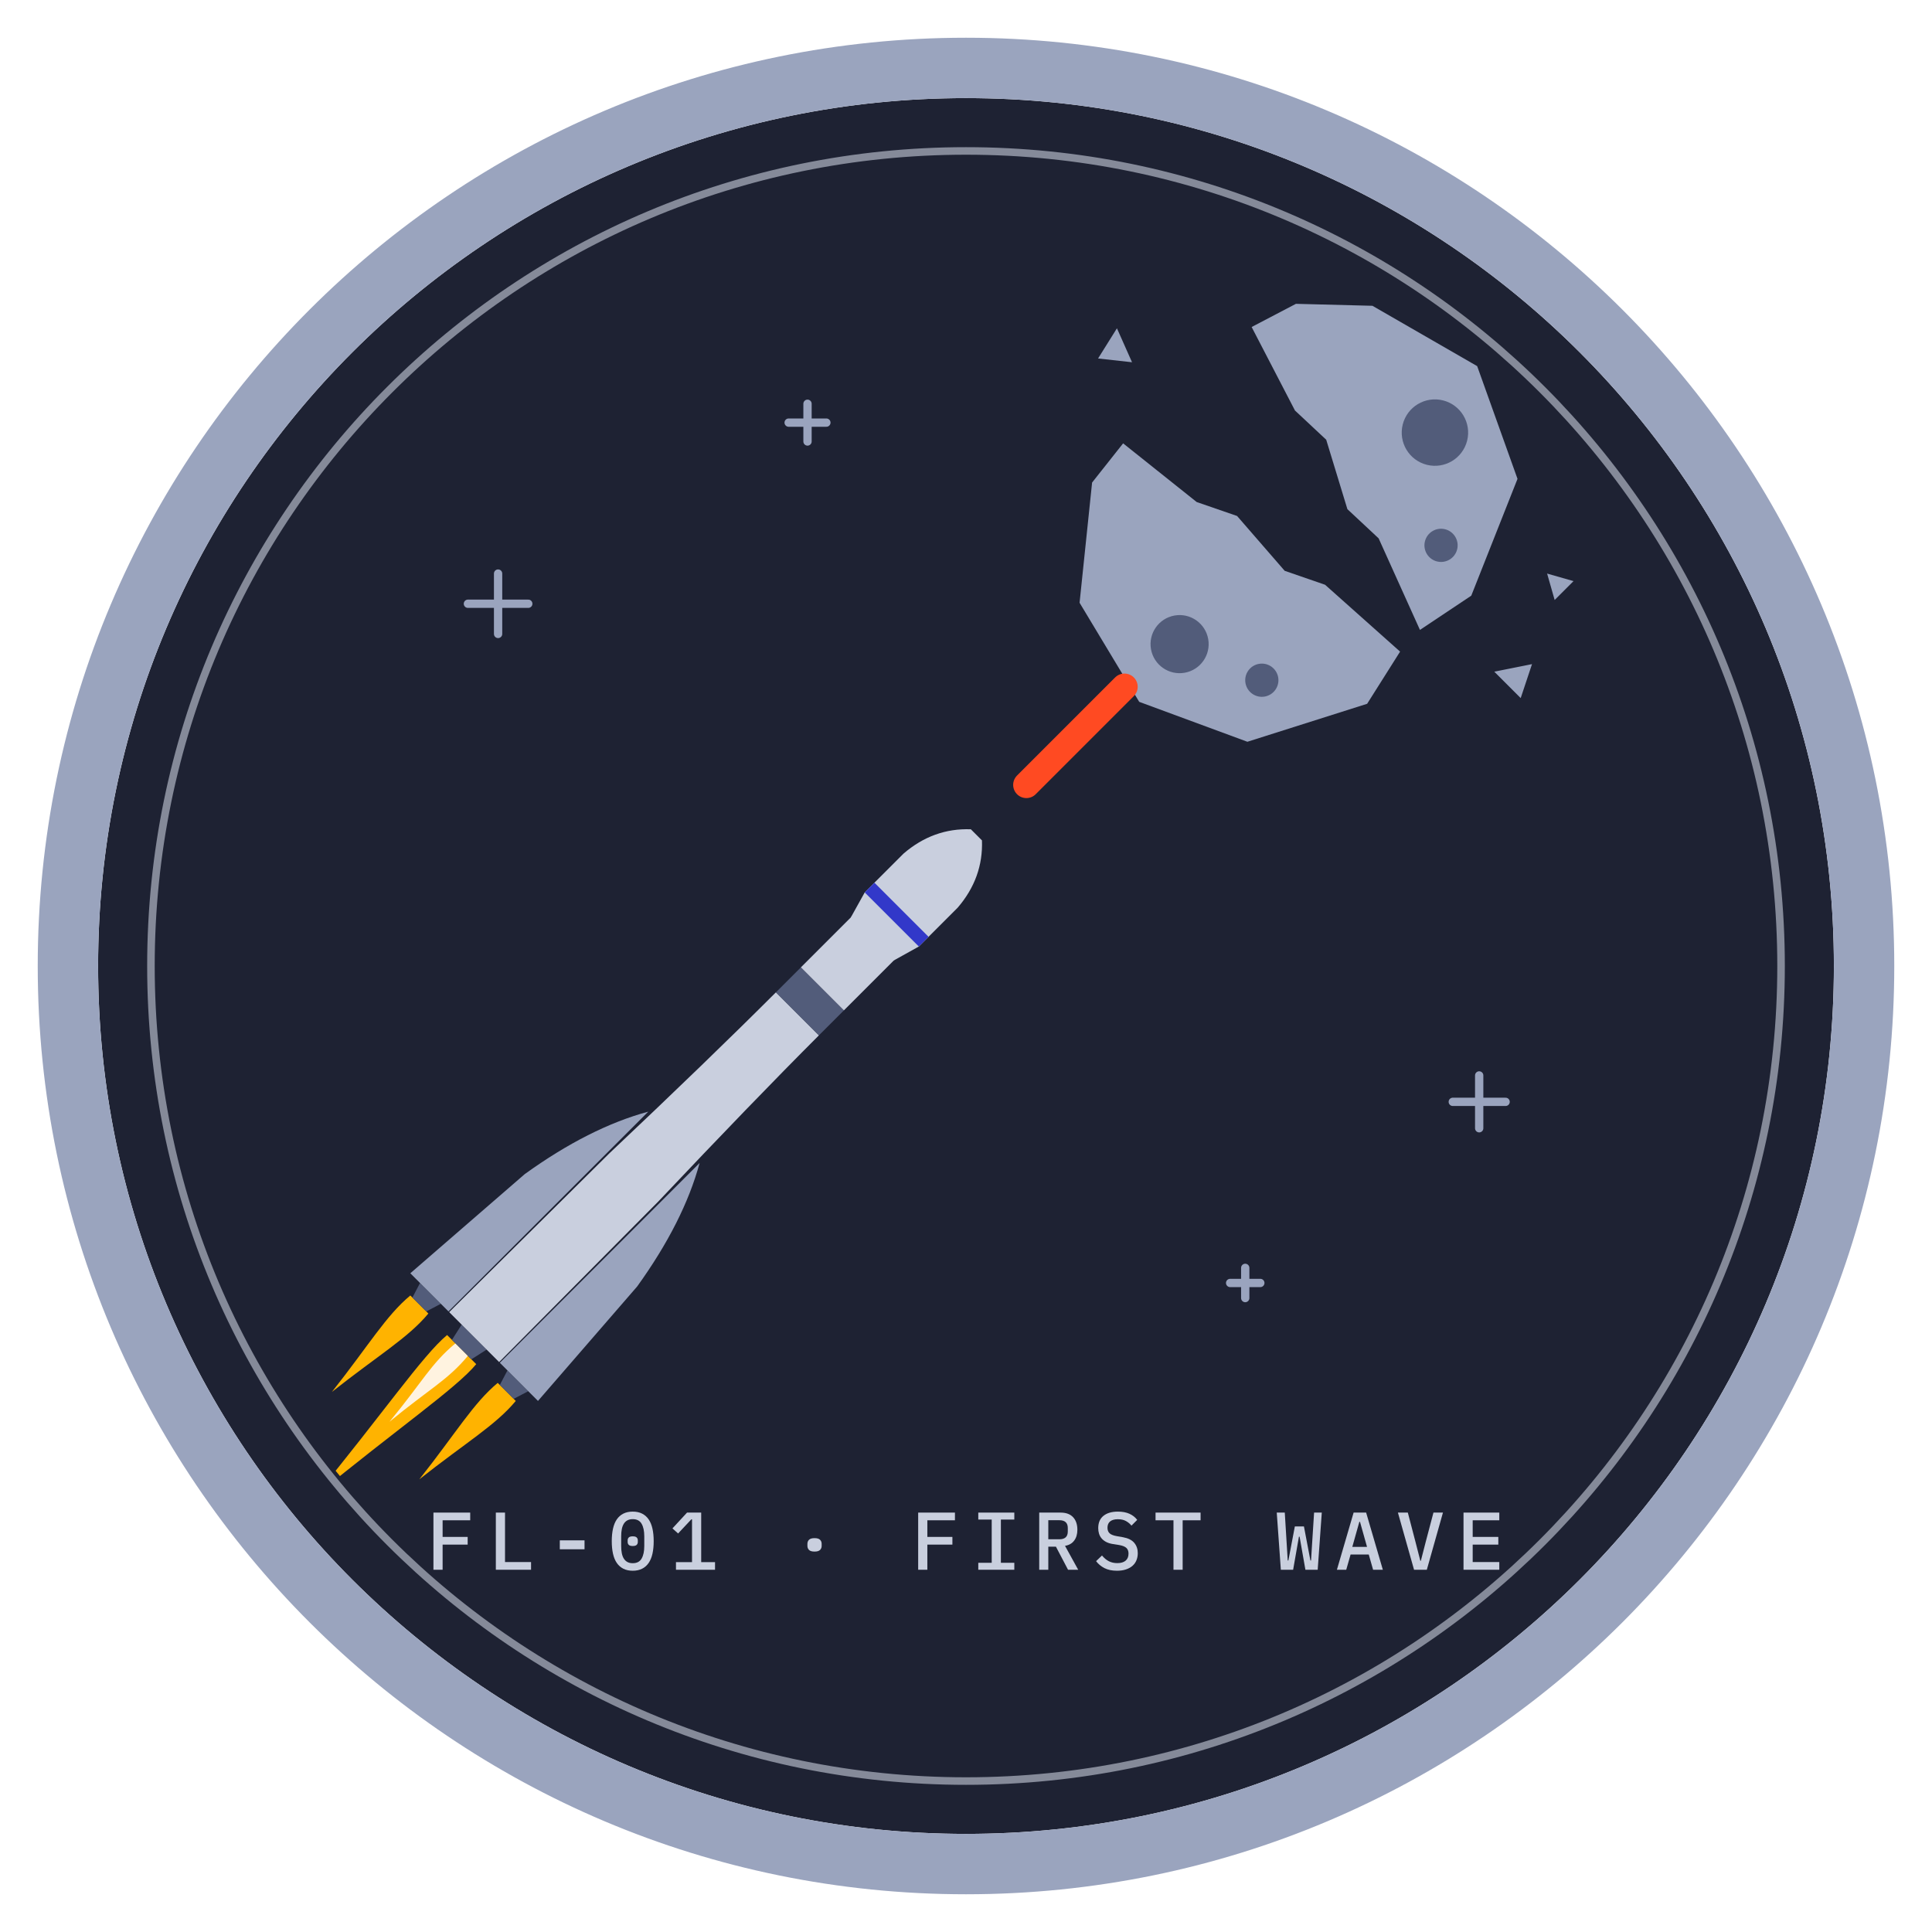
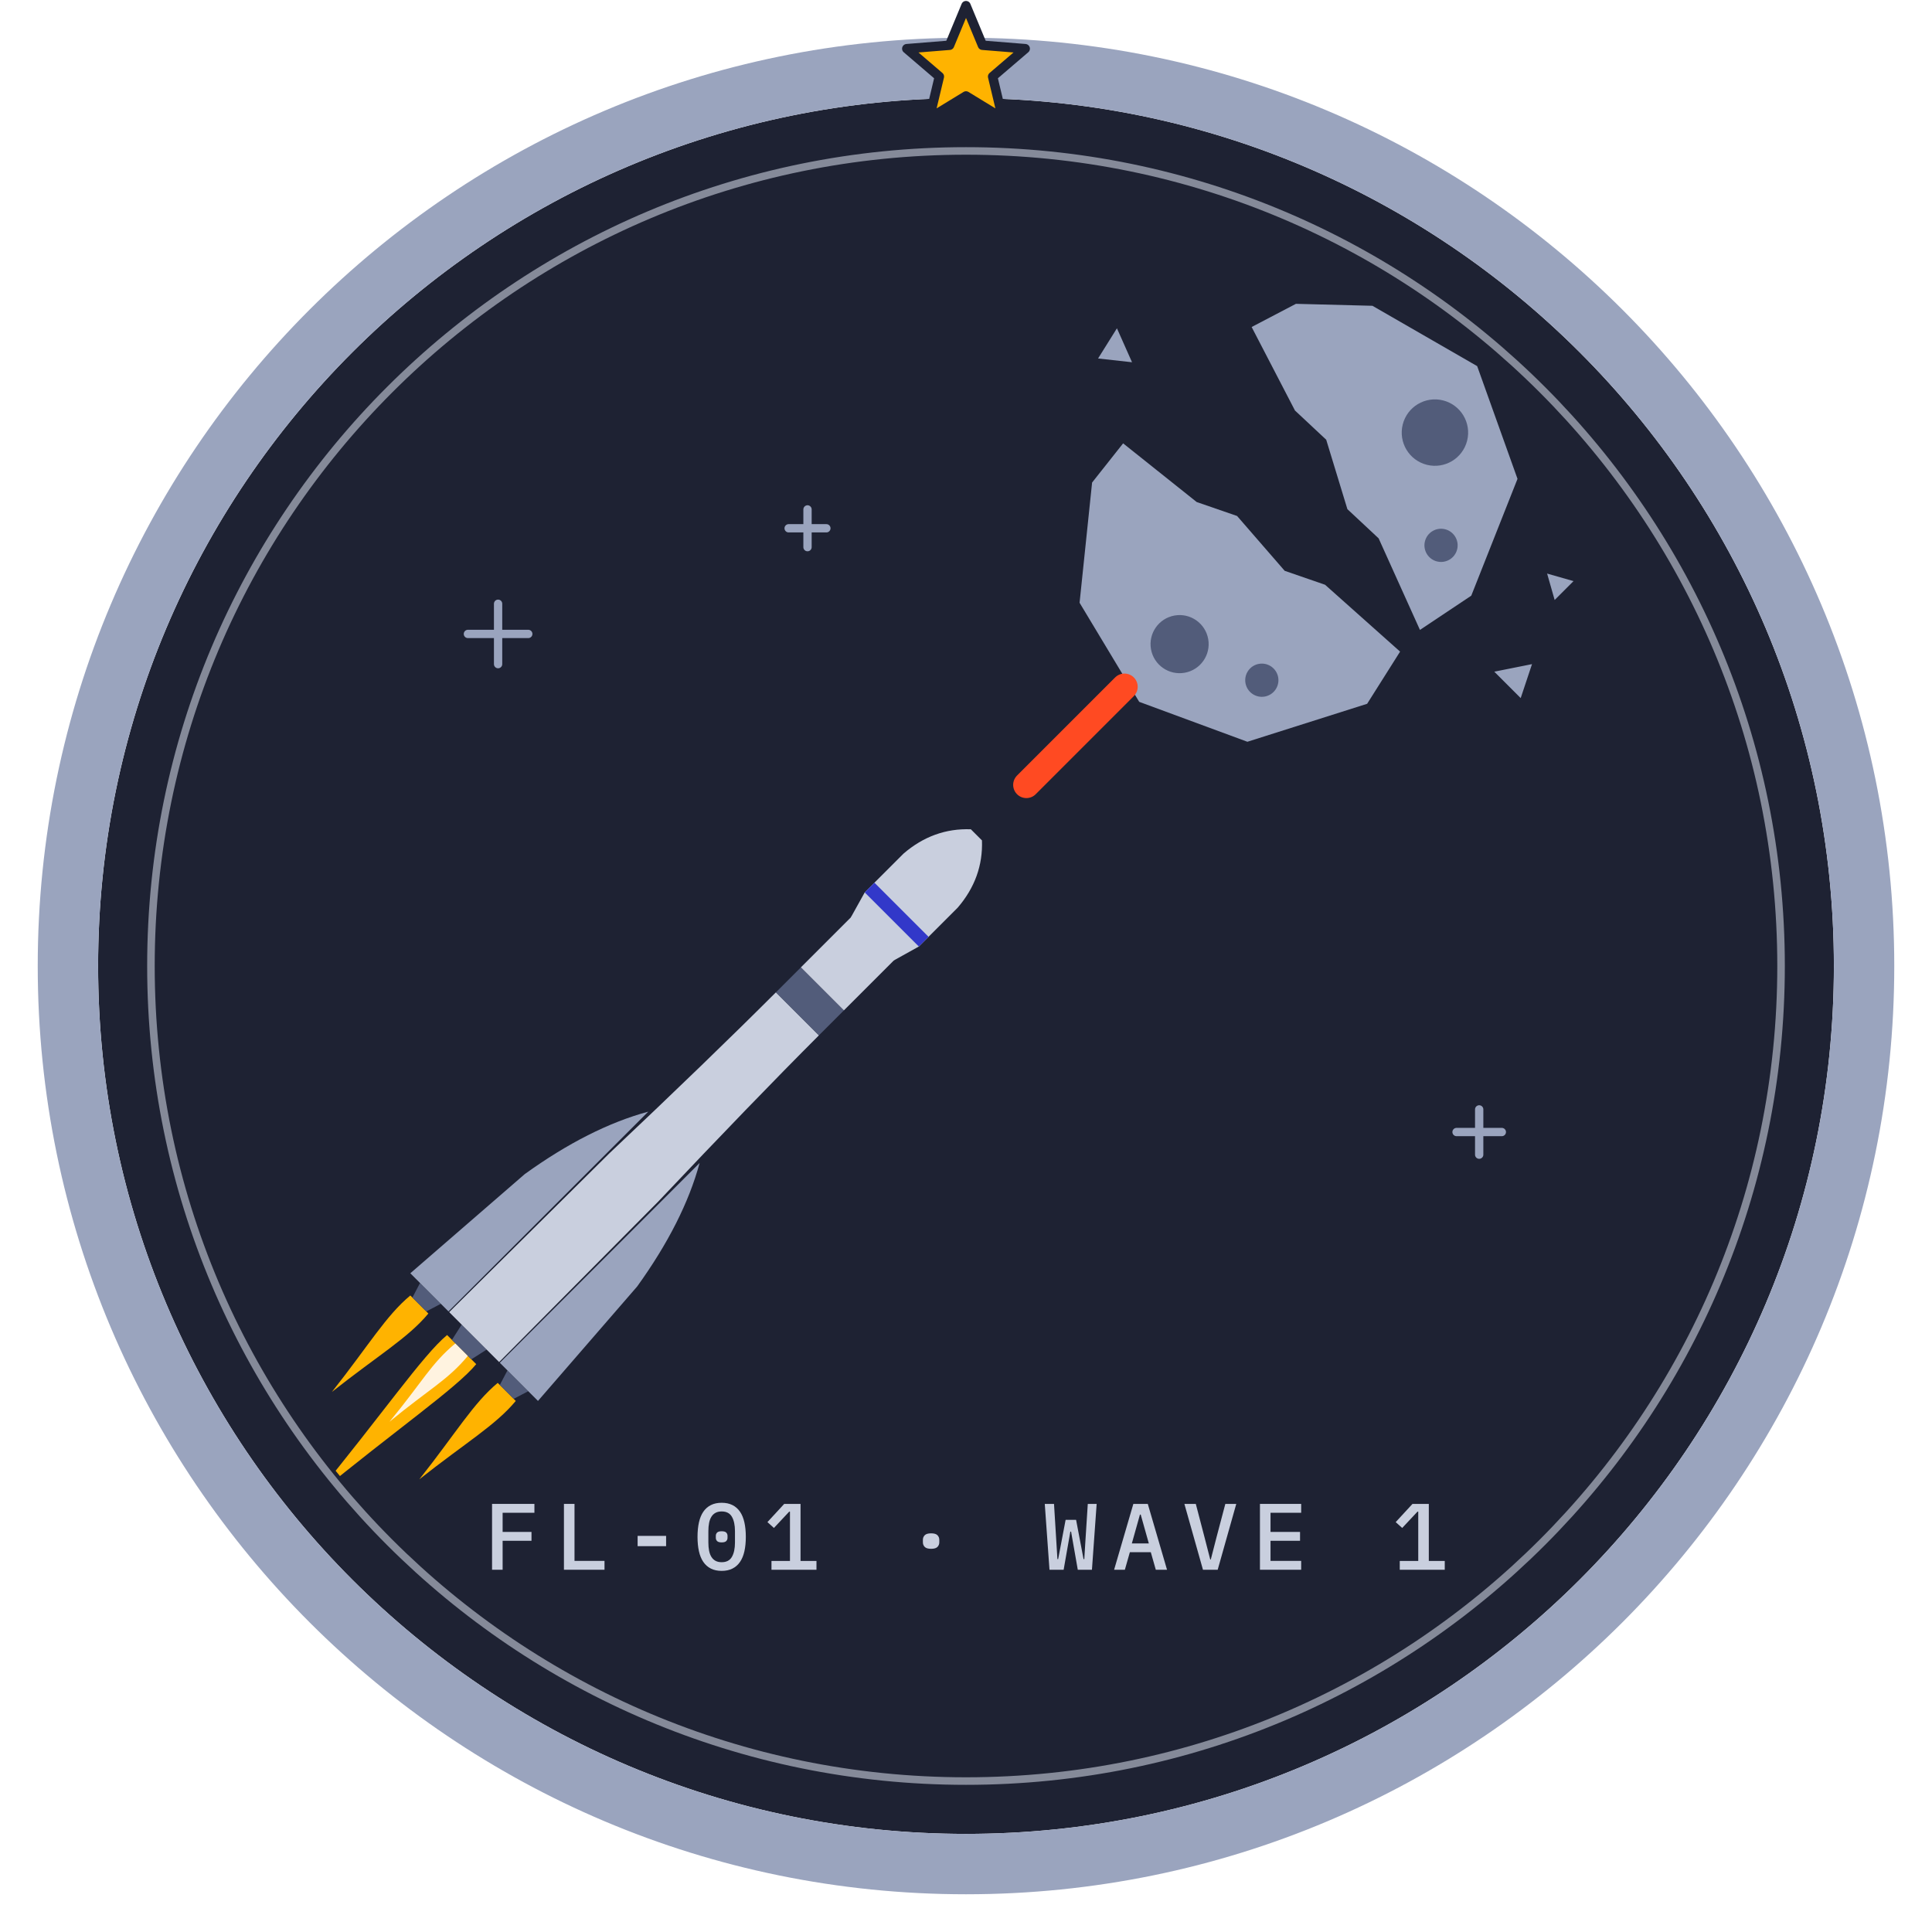
<svg xmlns="http://www.w3.org/2000/svg" width="512" height="512" viewBox="0 0 512 512">
  <defs>
-     <clipPath id="artclip">
-       <circle cx="256.0" cy="256.0" r="214" />
+     <clipPath id="fl1-art">
+       <circle cx="256" cy="256" r="214" />
    </clipPath>
  </defs>
-   <circle cx="256.0" cy="256.0" r="230" fill="#1E2233" />
-   <circle cx="256.0" cy="256.0" r="238" fill="none" stroke="#9AA4BE" stroke-width="16" />
-   <circle cx="256.0" cy="256.0" r="216" fill="none" stroke="#C9CFDE" stroke-width="2" opacity=".6" />
-   <path d="M 124,160 H 140 M 132,152 V 168" stroke="#9AA4BE" stroke-width="2.2" stroke-linecap="round" fill="none" />
-   <path d="M 385,292 H 399 M 392,285 V 299" stroke="#9AA4BE" stroke-width="2.2" stroke-linecap="round" fill="none" />
-   <path d="M 326,340 H 334 M 330,336 V 344" stroke="#9AA4BE" stroke-width="2.2" stroke-linecap="round" fill="none" />
-   <path d="M 209,112 H 219 M 214,107 V 117" stroke="#9AA4BE" stroke-width="2.2" stroke-linecap="round" fill="none" />
+   <circle cx="256" cy="256" r="230" fill="#1E2233" />
+   <g clip-path="url(#fl1-art)" />
+   <circle cx="256" cy="256" r="238" fill="none" stroke="#9AA4BE" stroke-width="16" />
+   <circle cx="256" cy="256" r="216" fill="none" stroke="#C9CFDE" stroke-width="2" opacity=".6" />
+   <path d="M 124,168 H 140 M 132,160 V 176" stroke="#9AA4BE" stroke-width="2.2" stroke-linecap="round" fill="none" />
+   <path d="M 386,300 H 398 M 392,294 V 306" stroke="#9AA4BE" stroke-width="2.2" stroke-linecap="round" fill="none" />
+   <path d="M 209,140 H 219 M 214,135 V 145" stroke="#9AA4BE" stroke-width="2.2" stroke-linecap="round" fill="none" />
+   <g fill="#525C7A" />
  <g transform="translate(342 138) translate(-9 9) rotate(-10) scale(1.1)">
    <path d="M -27,-32 L -12,-15 L -3,-10 L 6,5 L 15,10 L 30,29 L 20,40 L -10,44 L -34,30 L -44,4 L -36,-24 Z" fill="#9AA4BE" />
    <g fill="#525C7A">
      <circle cx="-22" cy="18" r="7" />
      <circle cx="-4" cy="30" r="4" />
    </g>
  </g>
  <g transform="translate(342 138) translate(10 -10) rotate(14) scale(1.1)">
    <path d="M -27,-32 L -12,-15 L -3,-10 L 6,5 L 15,10 L 30,29 L 40,18 L 44,-12 L 28,-36 L 0,-44 L -18,-40 Z" fill="#9AA4BE" />
    <g fill="#525C7A">
      <circle cx="22" cy="-18" r="8" />
      <circle cx="30" cy="8" r="4" />
    </g>
  </g>
  <path d="M 396,178 l 10,-2 l -3,9 Z M 410,152 l 7,2 l -5,5 Z M 300,96 l -9,-1 l 5,-8 Z" fill="#9AA4BE" />
-   <g clip-path="url(#artclip)">
+   <g clip-path="url(#fl1-art)">
    <g transform="translate(190 290) rotate(-45) scale(0.52)">
      <path d="M -183,-38 C -199,-39.5 -216,-35 -246,-31.5 C -216,-28 -199,-23.5 -183,-25 Z M -183,25 C -199,23.5 -216,28 -246,31.5 C -216,35 -199,39.5 -183,38 Z M -184,-10.5 C -200,-12 -236,-5.25 -290,0 C -236,5.25 -200,12 -184,10.5 Z" fill="#FFB300" />
      <path d="M -184,-4.5 C -200,-6 -210,-2.5 -236,0 C -210,2.5 -200,6 -184,4.5 Z" fill="#FFF3E0" />
      <path d="M -175,-39 L -183,-36.5 L -183,-26.5 L -175,-24 Z M -175,39 L -183,36.5 L -183,26.5 L -175,24 Z M -175,-9 L -184,-7 L -184,7 L -175,9 Z" fill="#525C7A" />
      <path d="M -175,-46 L -98,-40.5 Q -58,-34 -31,-18.5 L -175,-18.5 Z M -175,46 L -98,40.5 Q -58,34 -31,18.5 L -175,18.5 Z" fill="#9AA4BE" />
      <path d="M -175,-18 L -60,-17.5 Q 10,-15.5 58,-15.5 L 58,15.5 Q 10,15.5 -60,17.5 L -175,18 Z" fill="#C9CFDE" />
      <path d="M 58,-15.5 L 76,-15.5 L 76,15.5 L 58,15.5 Z" fill="#525C7A" />
      <path d="M 76,-15.5 L 120,-15.5 L 120,15.5 L 76,15.5 Z" fill="#C9CFDE" />
      <path d="M 112,-15.5 L 126,-19.5 L 154,-19.5 Q 174,-18 187,-4 L 187,4 Q 174,18 154,19.5 L 126,19.5 L 112,15.5 Z" fill="#C9CFDE" />
      <path d="M 126,-19.5 L 133,-19.5 L 133,19.5 L 126,19.5 Z" fill="#3238C9" />
    </g>
  </g>
  <path d="M 272,208 L 298,182" stroke="#FF4A22" stroke-width="7" stroke-linecap="round" fill="none" />
-   <g transform="translate(113.00 416.00)" fill="#C9CFDE">
-     <path transform="translate(0.00 0) scale(0.0217 -0.0217)" d="M86 0V698H535V604H198V401H504V307H198V0Z" />
-     <path transform="translate(16.06 0) scale(0.0217 -0.0217)" d="M108 0V698H220V94H538V0Z" />
-     <path transform="translate(32.12 0) scale(0.0217 -0.0217)" d="M149 250V359H451V250Z" />
-     <path transform="translate(48.17 0) scale(0.0217 -0.0217)" d="M300 -12Q234 -12 185.5 12.5Q137 37 105.5 83.0Q74 129 59.0 196.0Q44 263 44 349Q44 434 59.0 501.5Q74 569 105.5 615.0Q137 661 185.5 685.5Q234 710 300 710Q366 710 414.5 685.5Q463 661 494.5 615.0Q526 569 541.0 501.5Q556 434 556 349Q556 263 541.0 196.0Q526 129 494.5 83.0Q463 37 414.5 12.5Q366 -12 300 -12ZM300 80Q376 80 408.5 136.5Q441 193 441 289V409Q441 505 408.5 561.5Q376 618 300 618Q262 618 235.0 603.5Q208 589 191.0 561.5Q174 534 166.5 495.5Q159 457 159 409V289Q159 241 166.5 202.5Q174 164 191.0 136.5Q208 109 235.0 94.5Q262 80 300 80ZM300 290Q265 290 251.5 304.0Q238 318 238 338V360Q238 380 251.5 394.0Q265 408 300 408Q335 408 348.5 394.0Q362 380 362 360V338Q362 318 348.5 304.0Q335 290 300 290Z" />
-     <path transform="translate(64.23 0) scale(0.0217 -0.0217)" d="M88 0V93H284V616H276L114 443L45 505L223 698H396V93H565V0Z" />
-     <path transform="translate(96.35 0) scale(0.0217 -0.0217)" d="M300 222Q252 222 232.5 242.0Q213 262 213 291V317Q213 346 232.5 366.0Q252 386 300 386Q348 386 367.5 366.0Q387 346 387 317V291Q387 262 367.5 242.0Q348 222 300 222Z" />
-     <path transform="translate(128.46 0) scale(0.0217 -0.0217)" d="M86 0V698H535V604H198V401H504V307H198V0Z" />
-     <path transform="translate(144.52 0) scale(0.0217 -0.0217)" d="M80 0V85H244V613H80V698H520V613H356V85H520V0Z" />
-     <path transform="translate(160.58 0) scale(0.0217 -0.0217)" d="M195 0H84V698H345Q445 698 497.5 642.0Q550 586 550 488Q550 408 511.0 356.0Q472 304 399 292L560 0H436L288 282H195ZM329 372Q433 372 433 467V510Q433 605 329 605H195V372Z" />
-     <path transform="translate(176.63 0) scale(0.0217 -0.0217)" d="M294 -12Q203 -12 141.0 20.0Q79 52 39 105L111 174Q151 126 196.0 103.5Q241 81 298 81Q364 81 399.5 111.0Q435 141 435 197Q435 242 409.0 266.5Q383 291 320 302L244 314Q194 322 160.0 340.5Q126 359 105.0 384.5Q84 410 74.5 441.5Q65 473 65 508Q65 607 129.0 658.5Q193 710 305 710Q388 710 446.5 683.5Q505 657 541 609L471 539Q442 574 402.5 595.5Q363 617 305 617Q243 617 210.5 590.5Q178 564 178 513Q178 470 203.5 445.5Q229 421 294 410L368 397Q462 380 505.0 328.5Q548 277 548 203Q548 155 531.5 115.0Q515 75 482.5 47.0Q450 19 402.5 3.5Q355 -12 294 -12Z" />
-     <path transform="translate(192.69 0) scale(0.0217 -0.0217)" d="M356 604V0H244V604H25V698H575V604Z" />
-     <path transform="translate(224.81 0) scale(0.0217 -0.0217)" d="M75 0 25 698H123L148 292L159 113H167L246 529H357L436 113H444L455 292L481 698H575L525 0H375L304 404H296L225 0Z" />
-     <path transform="translate(240.86 0) scale(0.0217 -0.0217)" d="M462 0 409 186H187L134 0H20L224 698H377L581 0ZM302 585H294L208 279H388Z" />
-     <path transform="translate(256.92 0) scale(0.0217 -0.0217)" d="M222 0 25 698H146L238 346L299 109H305L366 346L459 698H575L378 0Z" />
-     <path transform="translate(272.98 0) scale(0.0217 -0.0217)" d="M86 0V698H523V604H198V401H511V307H198V94H523V0Z" />
+   <path d="M 256,1.5 L 260.36,11.99 L 271.69,12.9 L 263.06,20.29 L 265.7,31.35 L 256,25.43 L 246.3,31.35 L 248.94,20.29 L 240.31,12.9 L 251.64,11.99 Z" fill="#FFB300" stroke="#1E2233" stroke-width="2.5" stroke-linejoin="round" />
+   <g transform="translate(128.25 416)" fill="#C9CFDE">
+     <path transform="translate(0 0) scale(0.025 -0.025)" d="M86 0V698H535V604H198V401H504V307H198V0Z" />
+     <path transform="translate(18.5 0) scale(0.025 -0.025)" d="M108 0V698H220V94H538V0Z" />
+     <path transform="translate(37 0) scale(0.025 -0.025)" d="M149 250V359H451V250Z" />
+     <path transform="translate(55.5 0) scale(0.025 -0.025)" d="M300 -12Q234 -12 185.5 12.5Q137 37 105.5 83Q74 129 59 196Q44 263 44 349Q44 434 59 501.5Q74 569 105.5 615Q137 661 185.5 685.5Q234 710 300 710Q366 710 414.5 685.5Q463 661 494.5 615Q526 569 541 501.5Q556 434 556 349Q556 263 541 196Q526 129 494.5 83Q463 37 414.5 12.5Q366 -12 300 -12ZM300 80Q376 80 408.5 136.5Q441 193 441 289V409Q441 505 408.5 561.5Q376 618 300 618Q262 618 235 603.5Q208 589 191 561.5Q174 534 166.5 495.5Q159 457 159 409V289Q159 241 166.5 202.5Q174 164 191 136.5Q208 109 235 94.5Q262 80 300 80ZM300 290Q265 290 251.5 304Q238 318 238 338V360Q238 380 251.5 394Q265 408 300 408Q335 408 348.5 394Q362 380 362 360V338Q362 318 348.5 304Q335 290 300 290Z" />
+     <path transform="translate(74 0) scale(0.025 -0.025)" d="M88 0V93H284V616H276L114 443L45 505L223 698H396V93H565V0Z" />
+     <path transform="translate(111 0) scale(0.025 -0.025)" d="M300 222Q252 222 232.5 242Q213 262 213 291V317Q213 346 232.5 366Q252 386 300 386Q348 386 367.5 366Q387 346 387 317V291Q387 262 367.5 242Q348 222 300 222Z" />
+     <path transform="translate(148 0) scale(0.025 -0.025)" d="M75 0 25 698H123L148 292L159 113H167L246 529H357L436 113H444L455 292L481 698H575L525 0H375L304 404H296L225 0Z" />
+     <path transform="translate(166.5 0) scale(0.025 -0.025)" d="M462 0 409 186H187L134 0H20L224 698H377L581 0ZM302 585H294L208 279H388Z" />
+     <path transform="translate(185 0) scale(0.025 -0.025)" d="M222 0 25 698H146L238 346L299 109H305L366 346L459 698H575L378 0Z" />
+     <path transform="translate(203.5 0) scale(0.025 -0.025)" d="M86 0V698H523V604H198V401H511V307H198V94H523V0Z" />
+     <path transform="translate(240.5 0) scale(0.025 -0.025)" d="M88 0V93H284V616H276L114 443L45 505L223 698H396V93H565V0Z" />
  </g>
</svg>
